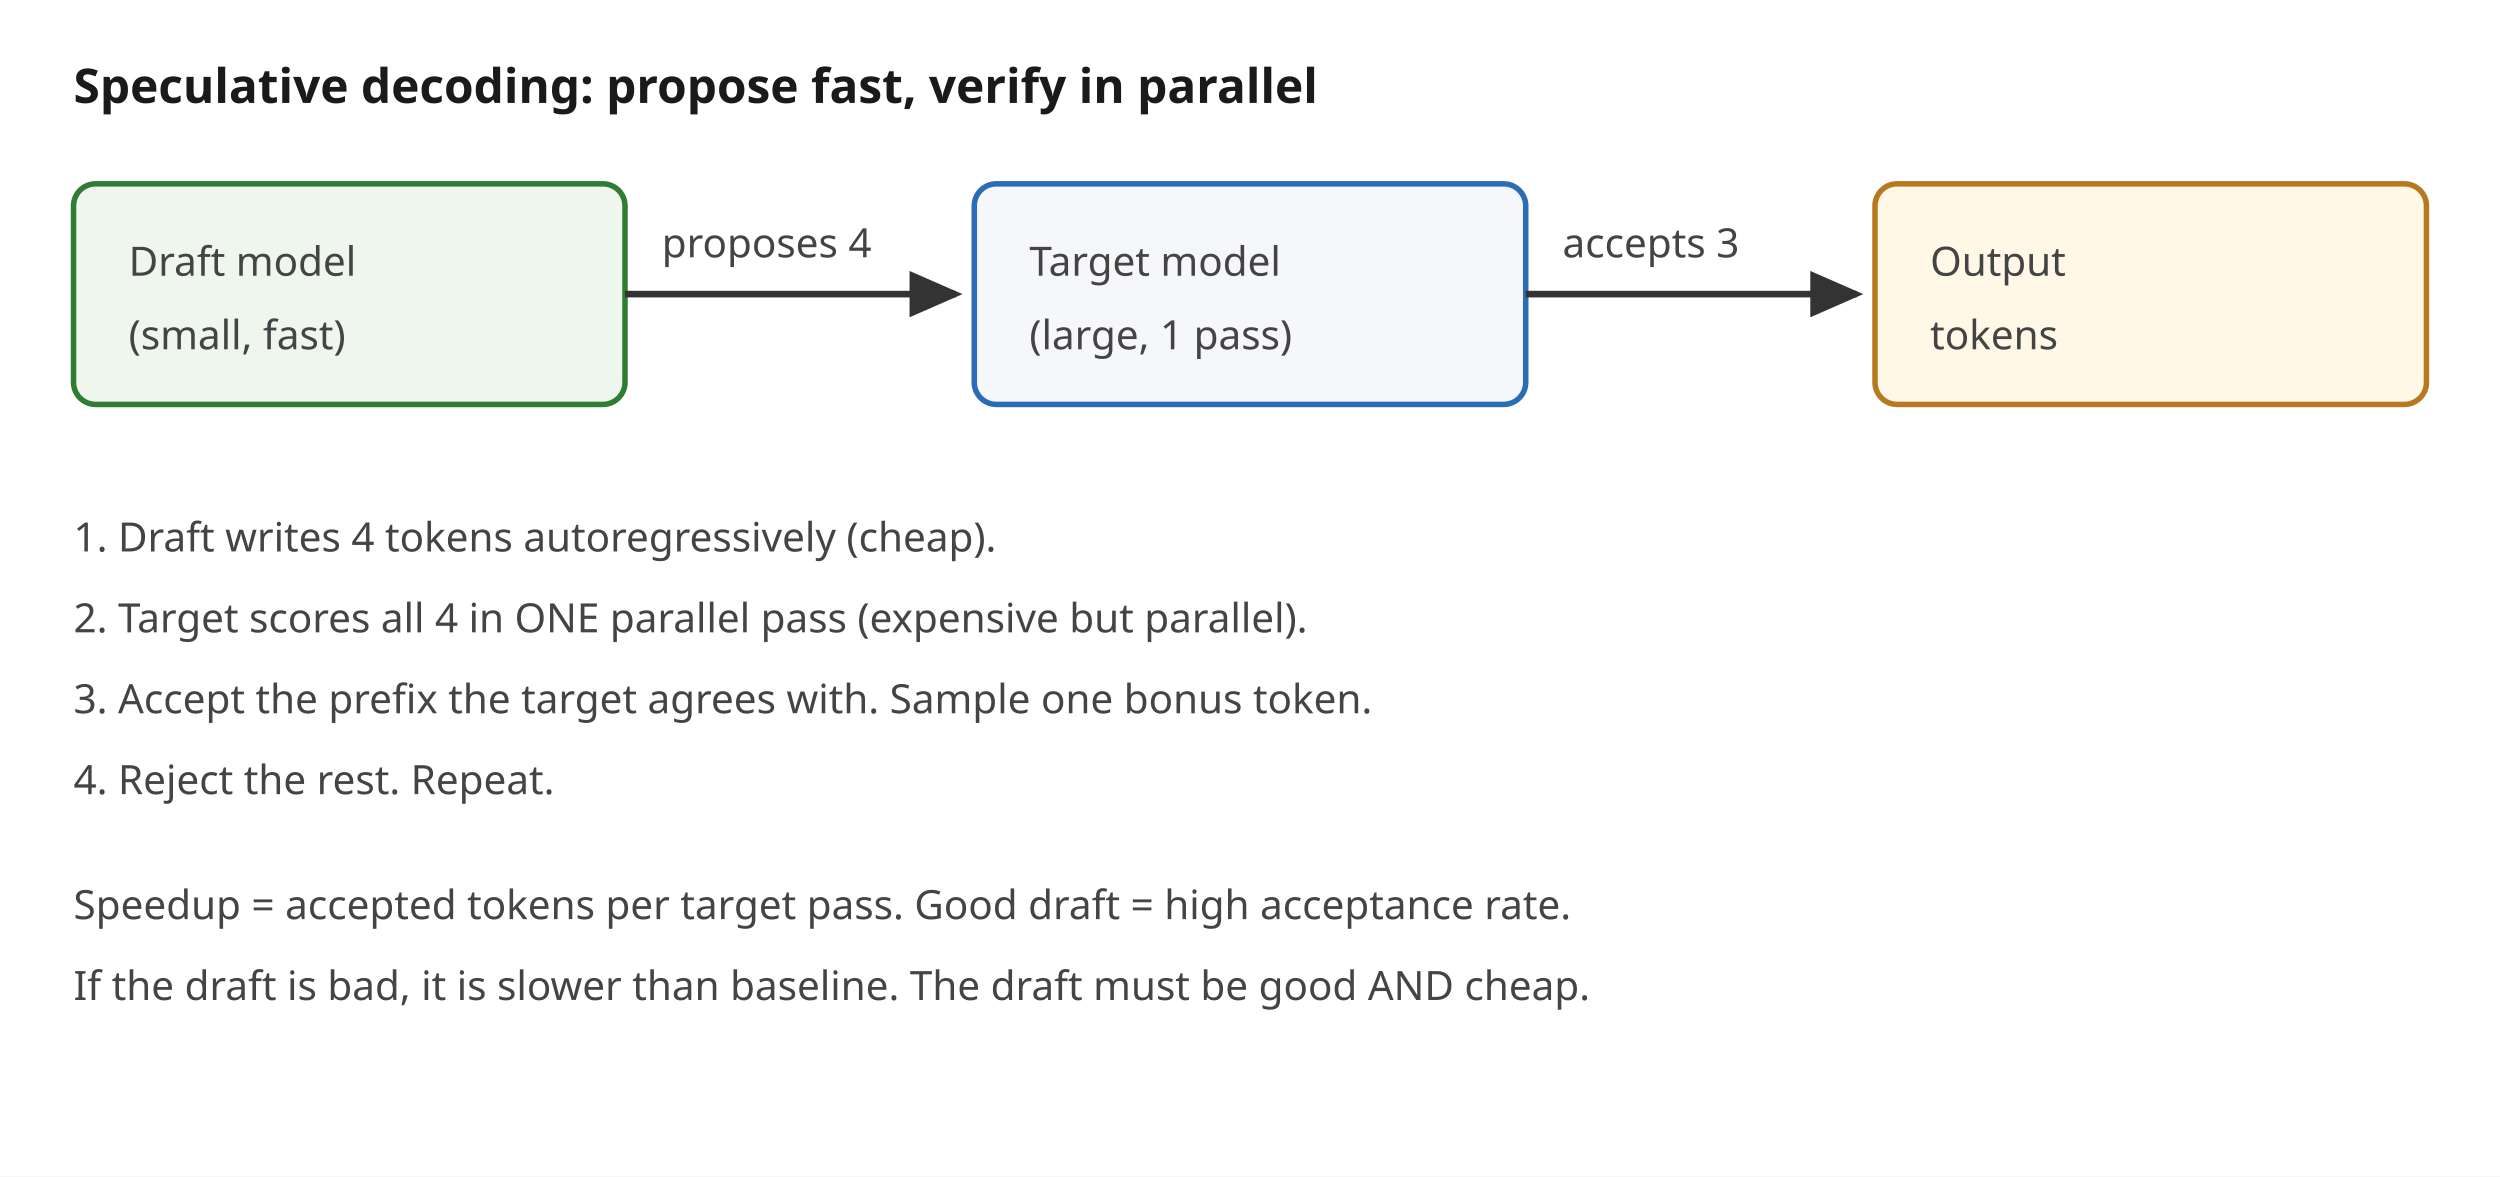
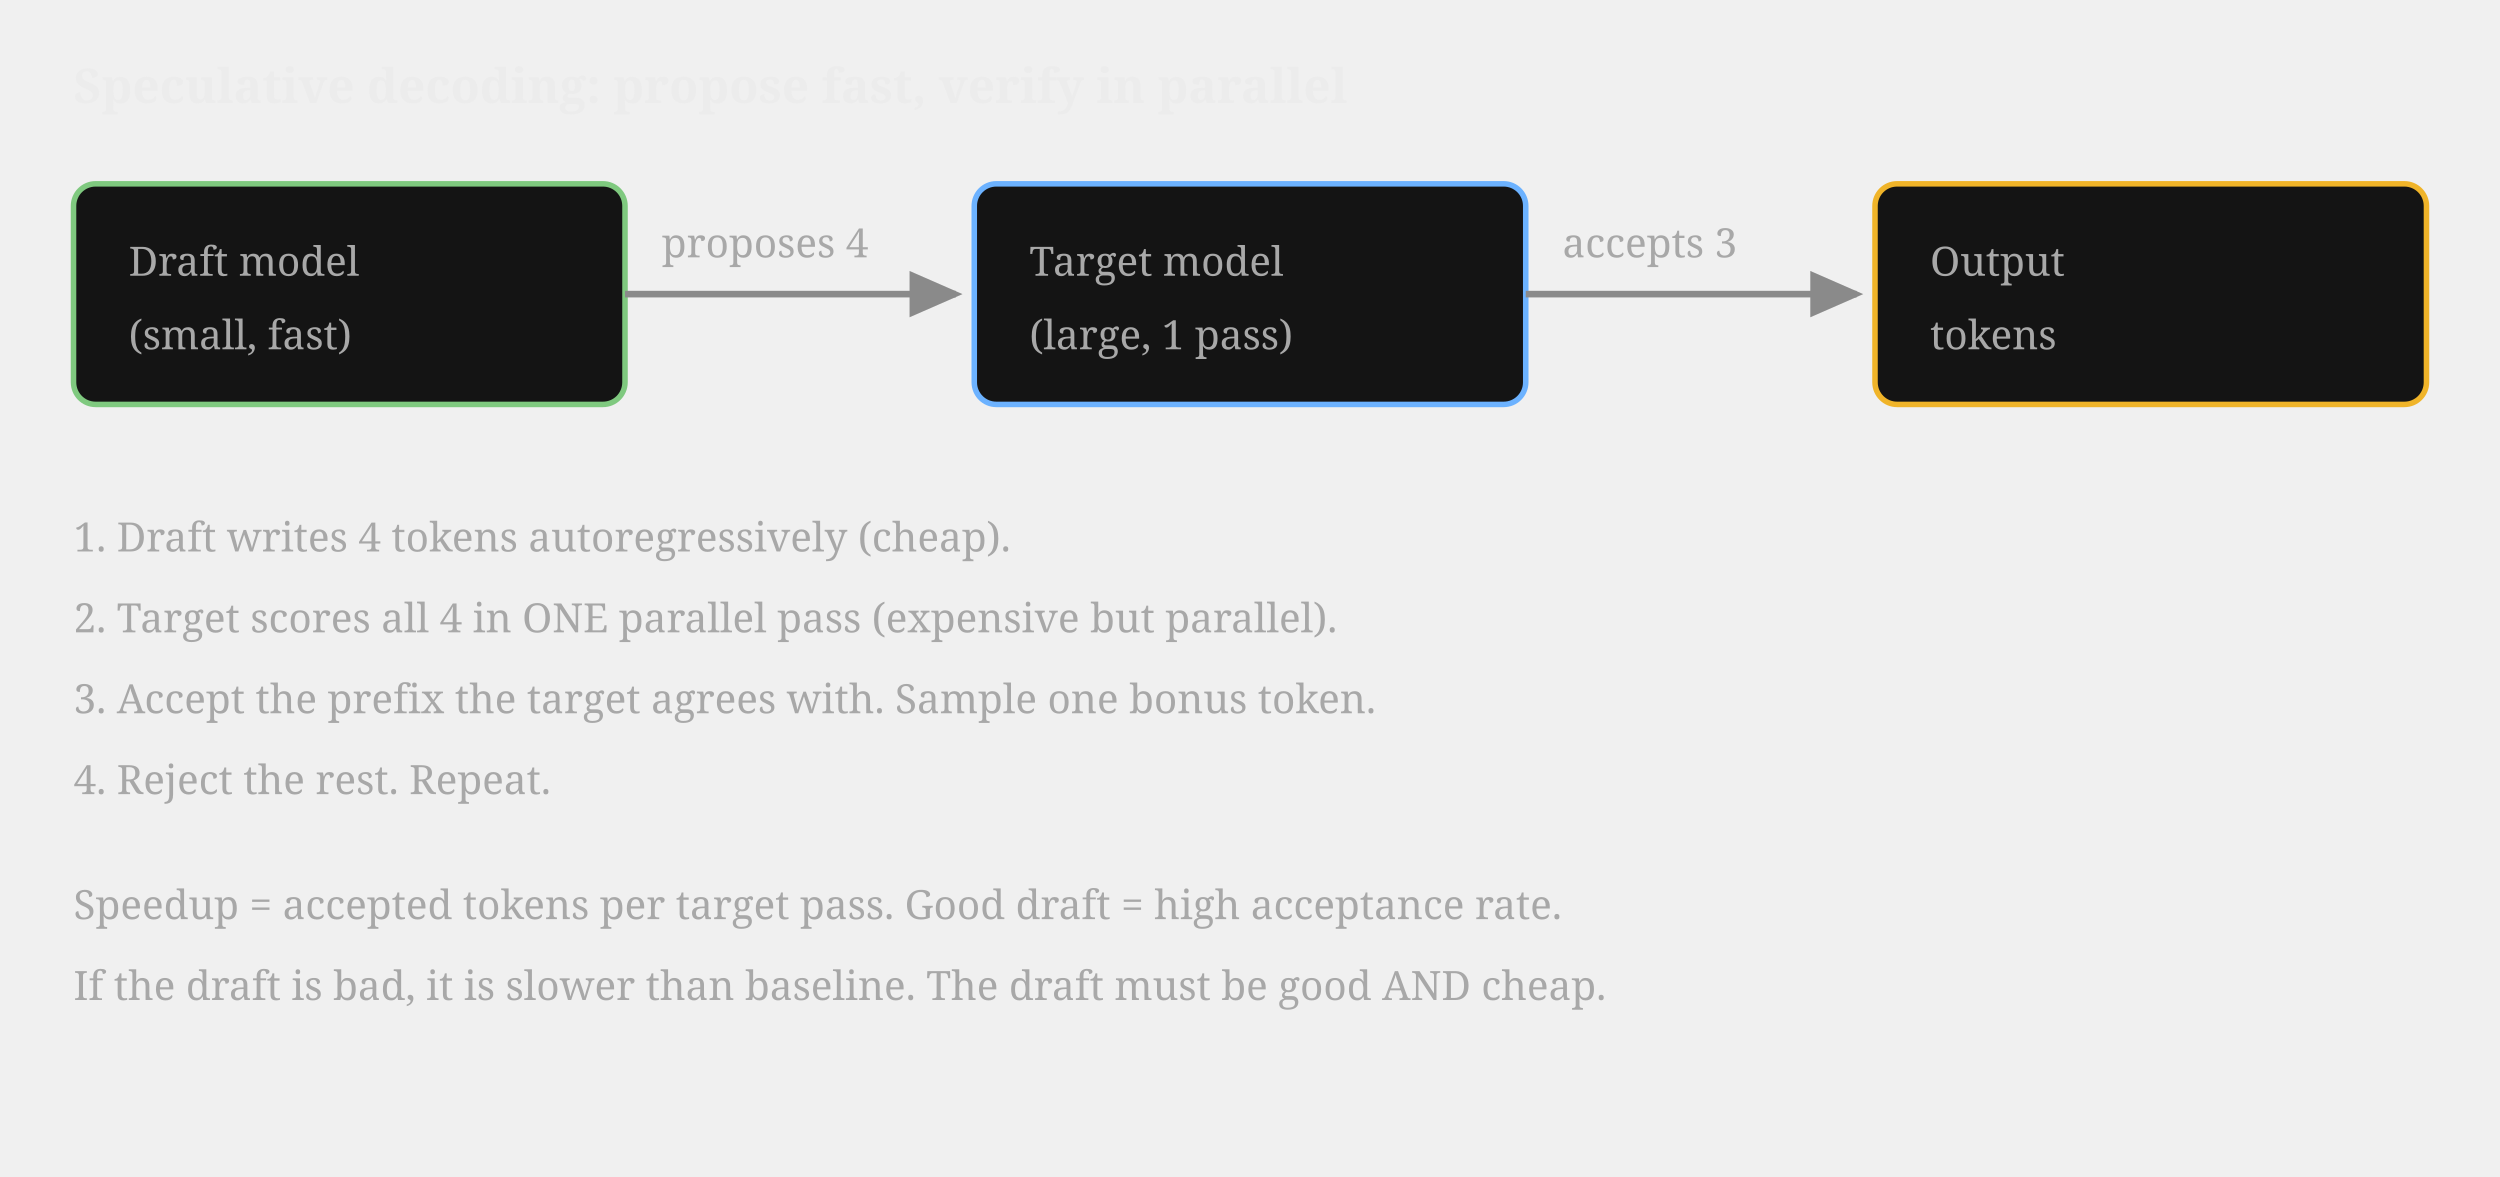
<svg xmlns="http://www.w3.org/2000/svg" viewBox="0 0 680 320" width="680" height="320" role="img" aria-label="Speculative decoding: draft model proposes, target model verifies">
  <style>
- .t { font: 600 13px system-ui, sans-serif; fill: #1a1a1a; }
- .s { font: 400 11px system-ui, sans-serif; fill: #444; }
- .b { font: 700 12px system-ui, sans-serif; fill: #fff; }
- .box { fill: #f5f7fa; stroke: #2a6db5; stroke-width: 1.5; rx: 6; }
- .box2 { fill: #eef6ee; stroke: #2e7d32; stroke-width: 1.5; rx: 6; }
- .box3 { fill: #fff8e6; stroke: #b7791f; stroke-width: 1.5; rx: 6; }
- .arr { stroke: #333; stroke-width: 1.8; fill: none; marker-end: url(#ah); }
+ .t { font:600 13px 'Charis SIL',Georgia,serif; fill: #ececec; }
+ .s { font:400 11px 'Charis SIL',Georgia,serif; fill: #a8a8a8; }
+ .b { font:700 12px 'Charis SIL',Georgia,serif; fill: #fff; }
+ .box { fill: #141414; stroke: #6cb2ff; stroke-width: 1.5; rx: 6; }
+ .box2 { fill: #141414; stroke: #7fc97f; stroke-width: 1.5; rx: 6; }
+ .box3 { fill: #141414; stroke: #f0b429; stroke-width: 1.5; rx: 6; }
+ .arr { stroke: #8a8a8a; stroke-width: 1.8; fill: none; marker-end: url(#ah); }
</style>
  <defs>
    <marker id="ah" markerWidth="8" markerHeight="7" refX="7" refY="3.5" orient="auto">
-       <path d="M0,0 L8,3.5 L0,7 Z" fill="#333" />
+       <path d="M0,0 L8,3.5 L0,7 Z" fill="#8a8a8a" />
    </marker>
  </defs>
-   <rect width="680" height="320" fill="#ffffff" />
  <text x="20" y="28" class="t">Speculative decoding: propose fast, verify in parallel</text>
  <rect x="20" y="50" width="150" height="60" class="box2" />
  <text x="35" y="75" class="s">Draft model</text>
  <text x="35" y="95" class="s">(small, fast)</text>
  <rect x="265" y="50" width="150" height="60" class="box" />
  <text x="280" y="75" class="s">Target model</text>
  <text x="280" y="95" class="s">(large, 1 pass)</text>
  <rect x="510" y="50" width="150" height="60" class="box3" />
  <text x="525" y="75" class="s">Output</text>
  <text x="525" y="95" class="s">tokens</text>
  <line x1="170" y1="80" x2="260" y2="80" class="arr" />
  <text x="180" y="70" class="s">proposes 4</text>
  <line x1="415" y1="80" x2="505" y2="80" class="arr" />
  <text x="425" y="70" class="s">accepts 3</text>
  <text x="20" y="150" class="s">1. Draft writes 4 tokens autoregressively (cheap).</text>
  <text x="20" y="172" class="s">2. Target scores all 4 in ONE parallel pass (expensive but parallel).</text>
  <text x="20" y="194" class="s">3. Accept the prefix the target agrees with. Sample one bonus token.</text>
  <text x="20" y="216" class="s">4. Reject the rest. Repeat.</text>
  <text x="20" y="250" class="s">Speedup = accepted tokens per target pass. Good draft = high acceptance rate.</text>
  <text x="20" y="272" class="s">If the draft is bad, it is slower than baseline. The draft must be good AND cheap.</text>
</svg>
